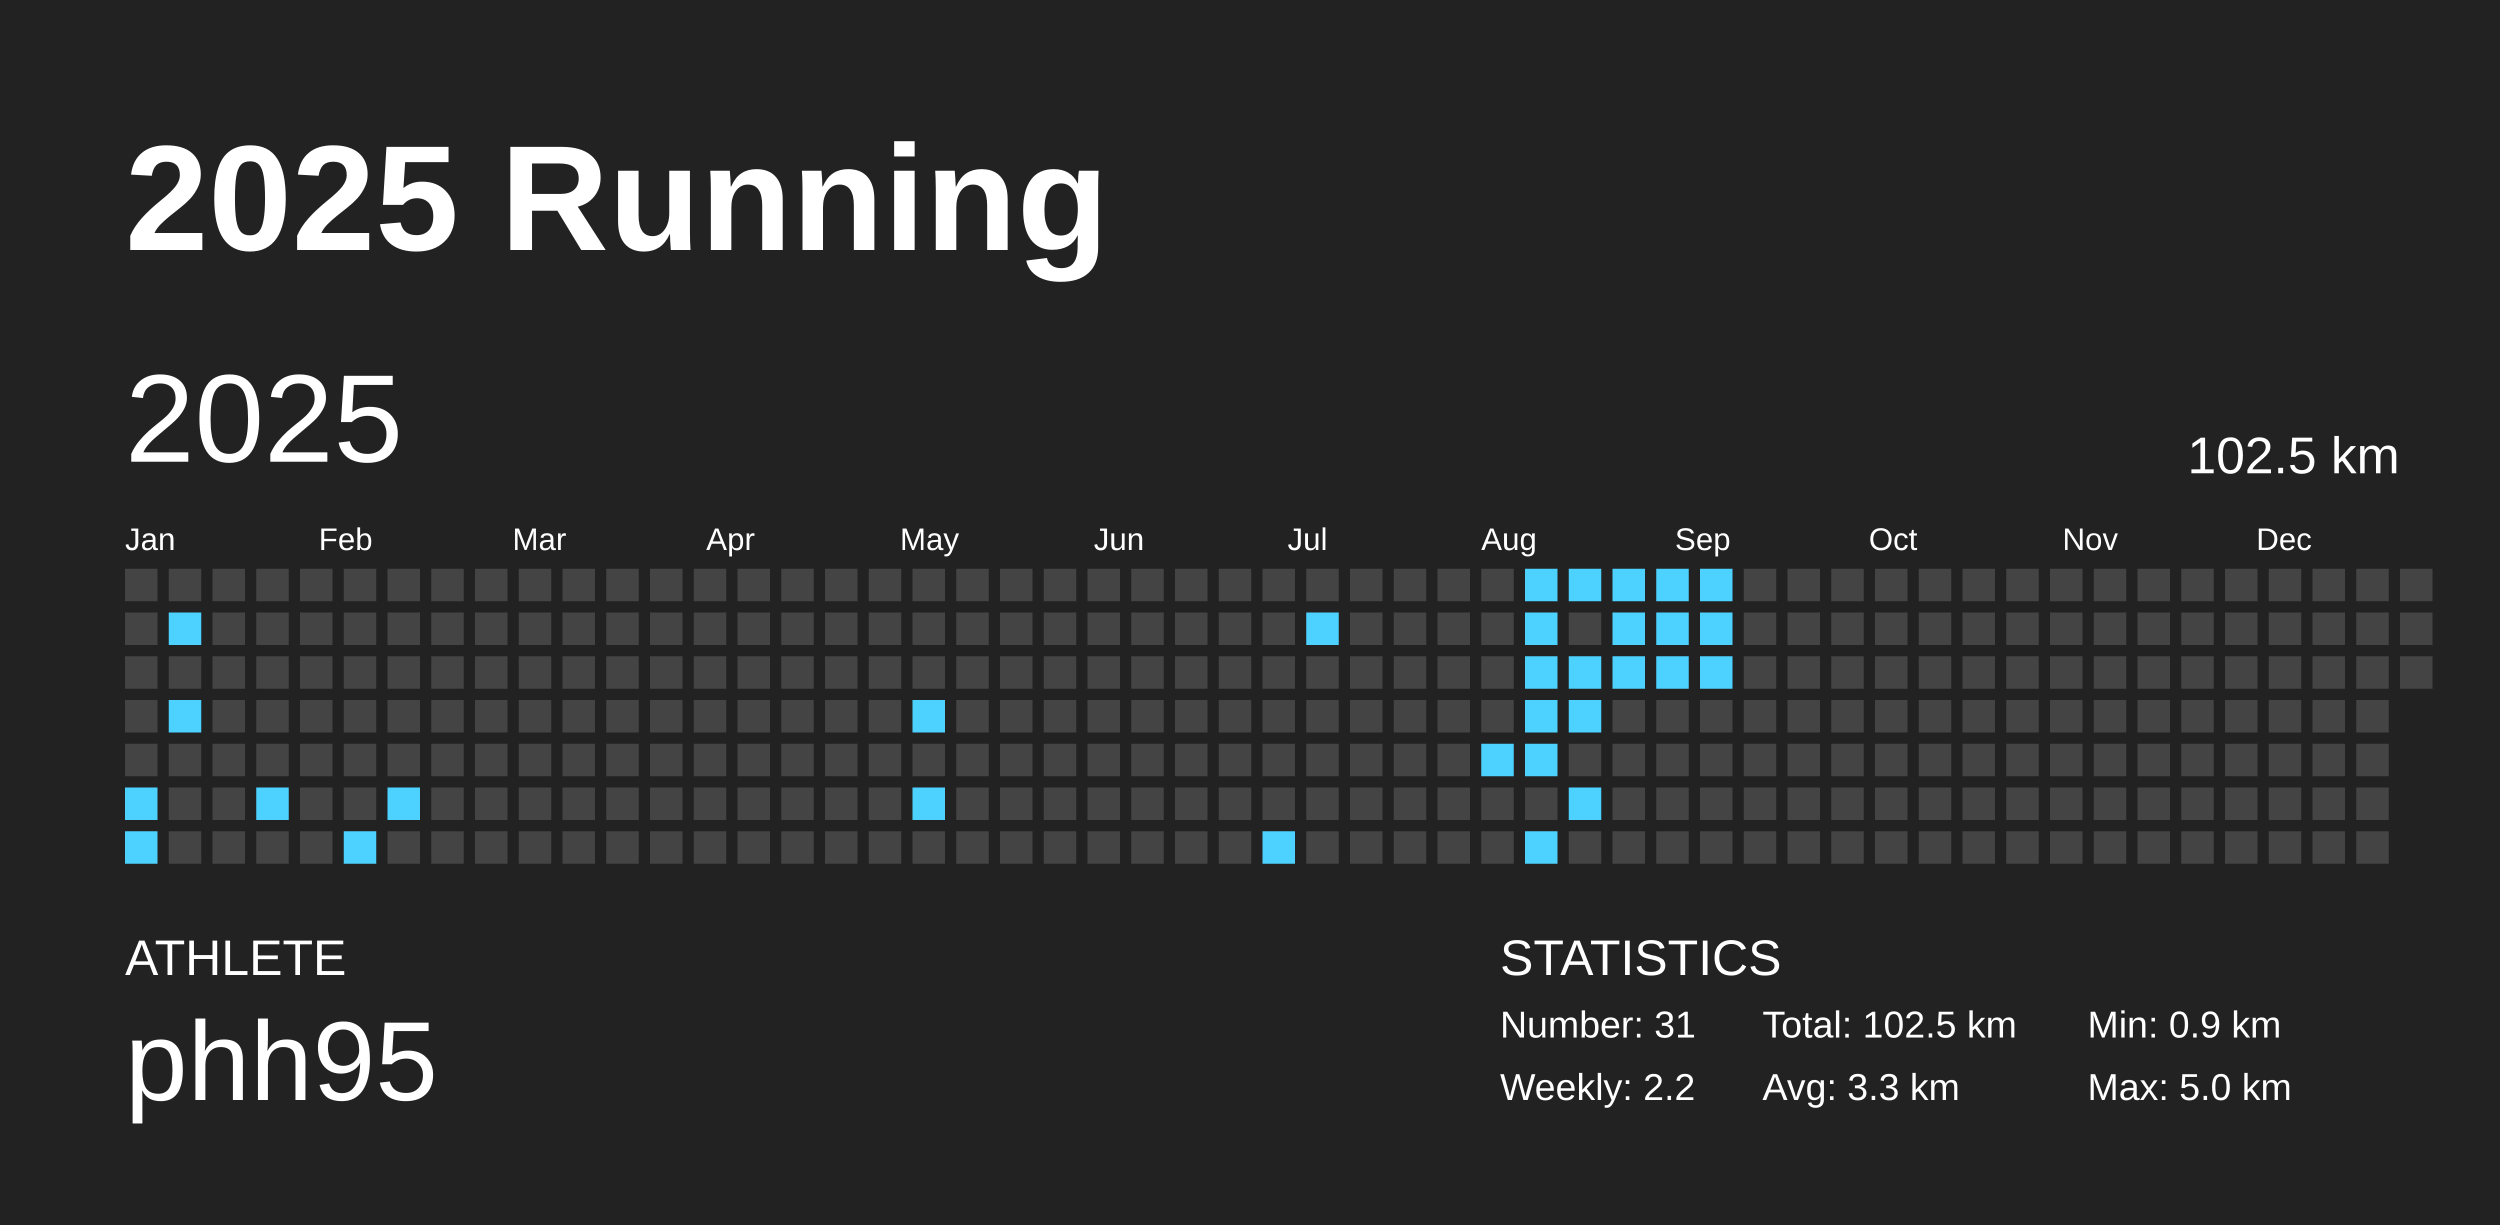
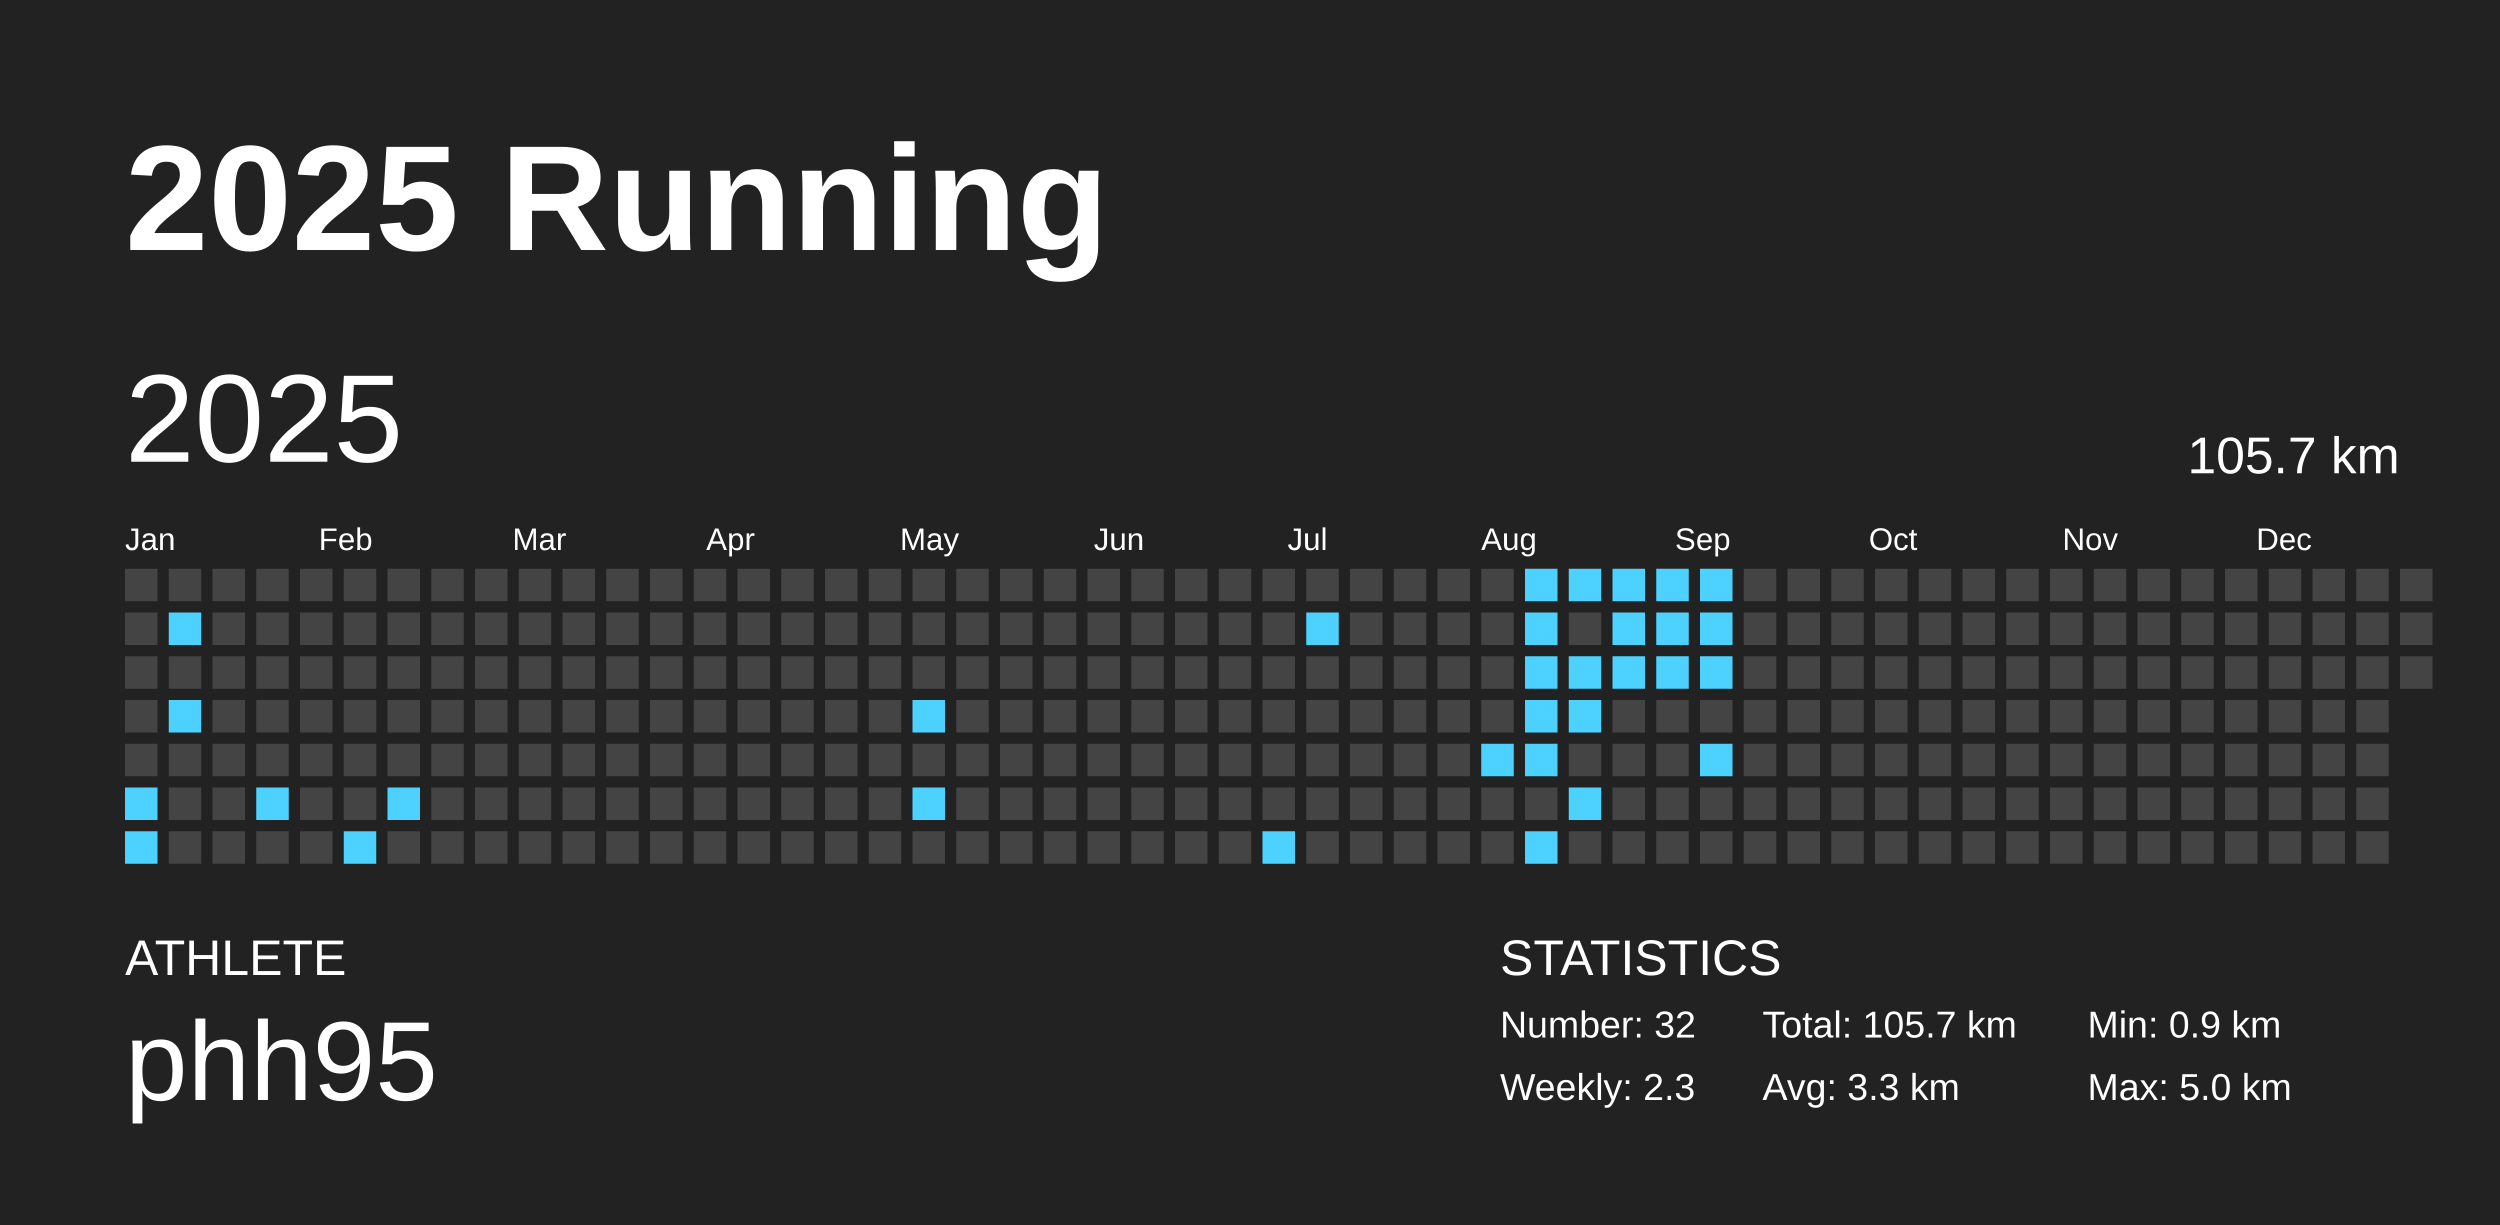
<svg xmlns="http://www.w3.org/2000/svg" baseProfile="full" height="98mm" version="1.1" viewBox="0,0,200,98" width="200mm">
  <defs />
  <rect fill="#222222" height="98" width="200" x="0" y="0" />
  <text fill="#FFFFFF" style="font-size:12px; font-family:Arial; font-weight:bold;" x="10" y="20">2025 Running</text>
  <text fill="#FFFFFF" style="font-size:4px; font-family:Arial" x="10" y="78">ATHLETE</text>
  <text fill="#FFFFFF" style="font-size:9px; font-family:Arial" x="10" y="88">phh95</text>
  <text fill="#FFFFFF" style="font-size:4px; font-family:Arial" x="120" y="78">STATISTICS</text>
-   <text fill="#FFFFFF" style="font-size:3px; font-family:Arial" x="120" y="83">Number: 31</text>
-   <text fill="#FFFFFF" style="font-size:3px; font-family:Arial" x="120" y="88">Weekly: 2.2</text>
-   <text fill="#FFFFFF" style="font-size:3px; font-family:Arial" x="141" y="83">Total: 102.5 km</text>
+   <text fill="#FFFFFF" style="font-size:3px; font-family:Arial" x="120" y="83">Number: 32</text>
+   <text fill="#FFFFFF" style="font-size:3px; font-family:Arial" x="120" y="88">Weekly: 2.3</text>
+   <text fill="#FFFFFF" style="font-size:3px; font-family:Arial" x="141" y="83">Total: 105.7 km</text>
  <text fill="#FFFFFF" style="font-size:3px; font-family:Arial" x="141" y="88">Avg: 3.3 km</text>
  <text fill="#FFFFFF" style="font-size:3px; font-family:Arial" x="167" y="83">Min: 0.9 km</text>
  <text fill="#FFFFFF" style="font-size:3px; font-family:Arial" x="167" y="88">Max: 5.0 km</text>
  <text dominant-baseline="hanging" fill="#FFFFFF" style="font-size:10.0px; font-family:Arial;" x="10" y="30">2025</text>
-   <text dominant-baseline="hanging" fill="#FFFFFF" style="font-size:4.125px; font-family:Arial;" x="175" y="35">102.5 km</text>
+   <text dominant-baseline="hanging" fill="#FFFFFF" style="font-size:4.125px; font-family:Arial;" x="175" y="35">105.7 km</text>
  <text fill="#FFFFFF" style="font-size:2.5px; font-family:Arial" x="10.0" y="44">Jan</text>
  <text fill="#FFFFFF" style="font-size:2.5px; font-family:Arial" x="25.5" y="44">Feb</text>
  <text fill="#FFFFFF" style="font-size:2.5px; font-family:Arial" x="41.0" y="44">Mar</text>
  <text fill="#FFFFFF" style="font-size:2.5px; font-family:Arial" x="56.5" y="44">Apr</text>
  <text fill="#FFFFFF" style="font-size:2.5px; font-family:Arial" x="72.0" y="44">May</text>
  <text fill="#FFFFFF" style="font-size:2.5px; font-family:Arial" x="87.5" y="44">Jun</text>
  <text fill="#FFFFFF" style="font-size:2.5px; font-family:Arial" x="103.0" y="44">Jul</text>
  <text fill="#FFFFFF" style="font-size:2.5px; font-family:Arial" x="118.5" y="44">Aug</text>
  <text fill="#FFFFFF" style="font-size:2.5px; font-family:Arial" x="134.0" y="44">Sep</text>
  <text fill="#FFFFFF" style="font-size:2.5px; font-family:Arial" x="149.5" y="44">Oct</text>
  <text fill="#FFFFFF" style="font-size:2.5px; font-family:Arial" x="165.0" y="44">Nov</text>
  <text fill="#FFFFFF" style="font-size:2.5px; font-family:Arial" x="180.5" y="44">Dec</text>
  <rect fill="#444444" height="2.6" width="2.6" x="10.0" y="45.5" />
  <rect fill="#444444" height="2.6" width="2.6" x="10.0" y="49.0" />
  <rect fill="#444444" height="2.6" width="2.6" x="10.0" y="52.5" />
  <rect fill="#444444" height="2.6" width="2.6" x="10.0" y="56.0" />
  <rect fill="#444444" height="2.6" width="2.6" x="10.0" y="59.5" />
  <rect fill="#4dd2ff" height="2.6" width="2.6" x="10.0" y="63.0" />
  <rect fill="#4dd2ff" height="2.6" width="2.6" x="10.0" y="66.5" />
  <rect fill="#444444" height="2.6" width="2.6" x="13.5" y="45.5" />
  <rect fill="#4dd2ff" height="2.6" width="2.6" x="13.5" y="49.0" />
  <rect fill="#444444" height="2.6" width="2.6" x="13.5" y="52.5" />
  <rect fill="#4dd2ff" height="2.6" width="2.6" x="13.5" y="56.0" />
  <rect fill="#444444" height="2.6" width="2.6" x="13.5" y="59.5" />
  <rect fill="#444444" height="2.6" width="2.6" x="13.5" y="63.0" />
  <rect fill="#444444" height="2.6" width="2.6" x="13.5" y="66.5" />
  <rect fill="#444444" height="2.6" width="2.6" x="17.0" y="45.5" />
  <rect fill="#444444" height="2.6" width="2.6" x="17.0" y="49.0" />
  <rect fill="#444444" height="2.6" width="2.6" x="17.0" y="52.5" />
  <rect fill="#444444" height="2.6" width="2.6" x="17.0" y="56.0" />
  <rect fill="#444444" height="2.6" width="2.6" x="17.0" y="59.5" />
  <rect fill="#444444" height="2.6" width="2.6" x="17.0" y="63.0" />
  <rect fill="#444444" height="2.6" width="2.6" x="17.0" y="66.5" />
  <rect fill="#444444" height="2.6" width="2.6" x="20.5" y="45.5" />
  <rect fill="#444444" height="2.6" width="2.6" x="20.5" y="49.0" />
  <rect fill="#444444" height="2.6" width="2.6" x="20.5" y="52.5" />
  <rect fill="#444444" height="2.6" width="2.6" x="20.5" y="56.0" />
  <rect fill="#444444" height="2.6" width="2.6" x="20.5" y="59.5" />
  <rect fill="#4dd2ff" height="2.6" width="2.6" x="20.5" y="63.0" />
  <rect fill="#444444" height="2.6" width="2.6" x="20.5" y="66.5" />
  <rect fill="#444444" height="2.6" width="2.6" x="24.0" y="45.5" />
  <rect fill="#444444" height="2.6" width="2.6" x="24.0" y="49.0" />
  <rect fill="#444444" height="2.6" width="2.6" x="24.0" y="52.5" />
  <rect fill="#444444" height="2.6" width="2.6" x="24.0" y="56.0" />
  <rect fill="#444444" height="2.6" width="2.6" x="24.0" y="59.5" />
  <rect fill="#444444" height="2.6" width="2.6" x="24.0" y="63.0" />
  <rect fill="#444444" height="2.6" width="2.6" x="24.0" y="66.5" />
  <rect fill="#444444" height="2.6" width="2.6" x="27.5" y="45.5" />
  <rect fill="#444444" height="2.6" width="2.6" x="27.5" y="49.0" />
  <rect fill="#444444" height="2.6" width="2.6" x="27.5" y="52.5" />
  <rect fill="#444444" height="2.6" width="2.6" x="27.5" y="56.0" />
  <rect fill="#444444" height="2.6" width="2.6" x="27.5" y="59.5" />
  <rect fill="#444444" height="2.6" width="2.6" x="27.5" y="63.0" />
  <rect fill="#4dd2ff" height="2.6" width="2.6" x="27.5" y="66.5" />
  <rect fill="#444444" height="2.6" width="2.6" x="31.0" y="45.5" />
  <rect fill="#444444" height="2.6" width="2.6" x="31.0" y="49.0" />
  <rect fill="#444444" height="2.6" width="2.6" x="31.0" y="52.5" />
  <rect fill="#444444" height="2.6" width="2.6" x="31.0" y="56.0" />
  <rect fill="#444444" height="2.6" width="2.6" x="31.0" y="59.5" />
  <rect fill="#4dd2ff" height="2.6" width="2.6" x="31.0" y="63.0" />
  <rect fill="#444444" height="2.6" width="2.6" x="31.0" y="66.5" />
  <rect fill="#444444" height="2.6" width="2.6" x="34.5" y="45.5" />
  <rect fill="#444444" height="2.6" width="2.6" x="34.5" y="49.0" />
  <rect fill="#444444" height="2.6" width="2.6" x="34.5" y="52.5" />
  <rect fill="#444444" height="2.6" width="2.6" x="34.5" y="56.0" />
  <rect fill="#444444" height="2.6" width="2.6" x="34.5" y="59.5" />
  <rect fill="#444444" height="2.6" width="2.6" x="34.5" y="63.0" />
  <rect fill="#444444" height="2.6" width="2.6" x="34.5" y="66.5" />
  <rect fill="#444444" height="2.6" width="2.6" x="38.0" y="45.5" />
  <rect fill="#444444" height="2.6" width="2.6" x="38.0" y="49.0" />
  <rect fill="#444444" height="2.6" width="2.6" x="38.0" y="52.5" />
  <rect fill="#444444" height="2.6" width="2.6" x="38.0" y="56.0" />
  <rect fill="#444444" height="2.6" width="2.6" x="38.0" y="59.5" />
  <rect fill="#444444" height="2.6" width="2.6" x="38.0" y="63.0" />
  <rect fill="#444444" height="2.6" width="2.6" x="38.0" y="66.5" />
  <rect fill="#444444" height="2.6" width="2.6" x="41.5" y="45.5" />
  <rect fill="#444444" height="2.6" width="2.6" x="41.5" y="49.0" />
  <rect fill="#444444" height="2.6" width="2.6" x="41.5" y="52.5" />
  <rect fill="#444444" height="2.6" width="2.6" x="41.5" y="56.0" />
  <rect fill="#444444" height="2.6" width="2.6" x="41.5" y="59.5" />
  <rect fill="#444444" height="2.6" width="2.6" x="41.5" y="63.0" />
  <rect fill="#444444" height="2.6" width="2.6" x="41.5" y="66.5" />
  <rect fill="#444444" height="2.6" width="2.6" x="45.0" y="45.5" />
  <rect fill="#444444" height="2.6" width="2.6" x="45.0" y="49.0" />
  <rect fill="#444444" height="2.6" width="2.6" x="45.0" y="52.5" />
  <rect fill="#444444" height="2.6" width="2.6" x="45.0" y="56.0" />
  <rect fill="#444444" height="2.6" width="2.6" x="45.0" y="59.5" />
  <rect fill="#444444" height="2.6" width="2.6" x="45.0" y="63.0" />
  <rect fill="#444444" height="2.6" width="2.6" x="45.0" y="66.5" />
  <rect fill="#444444" height="2.6" width="2.6" x="48.5" y="45.5" />
  <rect fill="#444444" height="2.6" width="2.6" x="48.5" y="49.0" />
  <rect fill="#444444" height="2.6" width="2.6" x="48.5" y="52.5" />
  <rect fill="#444444" height="2.6" width="2.6" x="48.5" y="56.0" />
  <rect fill="#444444" height="2.6" width="2.6" x="48.5" y="59.5" />
  <rect fill="#444444" height="2.6" width="2.6" x="48.5" y="63.0" />
  <rect fill="#444444" height="2.6" width="2.6" x="48.5" y="66.5" />
  <rect fill="#444444" height="2.6" width="2.6" x="52.0" y="45.5" />
  <rect fill="#444444" height="2.6" width="2.6" x="52.0" y="49.0" />
  <rect fill="#444444" height="2.6" width="2.6" x="52.0" y="52.5" />
  <rect fill="#444444" height="2.6" width="2.6" x="52.0" y="56.0" />
  <rect fill="#444444" height="2.6" width="2.6" x="52.0" y="59.5" />
  <rect fill="#444444" height="2.6" width="2.6" x="52.0" y="63.0" />
  <rect fill="#444444" height="2.6" width="2.6" x="52.0" y="66.5" />
  <rect fill="#444444" height="2.6" width="2.6" x="55.5" y="45.5" />
  <rect fill="#444444" height="2.6" width="2.6" x="55.5" y="49.0" />
  <rect fill="#444444" height="2.6" width="2.6" x="55.5" y="52.5" />
  <rect fill="#444444" height="2.6" width="2.6" x="55.5" y="56.0" />
  <rect fill="#444444" height="2.6" width="2.6" x="55.5" y="59.5" />
  <rect fill="#444444" height="2.6" width="2.6" x="55.5" y="63.0" />
  <rect fill="#444444" height="2.6" width="2.6" x="55.5" y="66.5" />
  <rect fill="#444444" height="2.6" width="2.6" x="59.0" y="45.5" />
  <rect fill="#444444" height="2.6" width="2.6" x="59.0" y="49.0" />
  <rect fill="#444444" height="2.6" width="2.6" x="59.0" y="52.5" />
  <rect fill="#444444" height="2.6" width="2.6" x="59.0" y="56.0" />
  <rect fill="#444444" height="2.6" width="2.6" x="59.0" y="59.5" />
  <rect fill="#444444" height="2.6" width="2.6" x="59.0" y="63.0" />
  <rect fill="#444444" height="2.6" width="2.6" x="59.0" y="66.5" />
  <rect fill="#444444" height="2.6" width="2.6" x="62.5" y="45.5" />
  <rect fill="#444444" height="2.6" width="2.6" x="62.5" y="49.0" />
  <rect fill="#444444" height="2.6" width="2.6" x="62.5" y="52.5" />
  <rect fill="#444444" height="2.6" width="2.6" x="62.5" y="56.0" />
  <rect fill="#444444" height="2.6" width="2.6" x="62.5" y="59.5" />
  <rect fill="#444444" height="2.6" width="2.6" x="62.5" y="63.0" />
  <rect fill="#444444" height="2.6" width="2.6" x="62.5" y="66.5" />
  <rect fill="#444444" height="2.6" width="2.6" x="66.0" y="45.5" />
  <rect fill="#444444" height="2.6" width="2.6" x="66.0" y="49.0" />
  <rect fill="#444444" height="2.6" width="2.6" x="66.0" y="52.5" />
  <rect fill="#444444" height="2.6" width="2.6" x="66.0" y="56.0" />
  <rect fill="#444444" height="2.6" width="2.6" x="66.0" y="59.5" />
  <rect fill="#444444" height="2.6" width="2.6" x="66.0" y="63.0" />
  <rect fill="#444444" height="2.6" width="2.6" x="66.0" y="66.5" />
  <rect fill="#444444" height="2.6" width="2.6" x="69.5" y="45.5" />
  <rect fill="#444444" height="2.6" width="2.6" x="69.5" y="49.0" />
  <rect fill="#444444" height="2.6" width="2.6" x="69.5" y="52.5" />
  <rect fill="#444444" height="2.6" width="2.6" x="69.5" y="56.0" />
  <rect fill="#444444" height="2.6" width="2.6" x="69.5" y="59.5" />
  <rect fill="#444444" height="2.6" width="2.6" x="69.5" y="63.0" />
  <rect fill="#444444" height="2.6" width="2.6" x="69.5" y="66.5" />
  <rect fill="#444444" height="2.6" width="2.6" x="73.0" y="45.5" />
  <rect fill="#444444" height="2.6" width="2.6" x="73.0" y="49.0" />
  <rect fill="#444444" height="2.6" width="2.6" x="73.0" y="52.5" />
  <rect fill="#4dd2ff" height="2.6" width="2.6" x="73.0" y="56.0" />
  <rect fill="#444444" height="2.6" width="2.6" x="73.0" y="59.5" />
  <rect fill="#4dd2ff" height="2.6" width="2.6" x="73.0" y="63.0" />
  <rect fill="#444444" height="2.6" width="2.6" x="73.0" y="66.5" />
  <rect fill="#444444" height="2.6" width="2.6" x="76.5" y="45.5" />
  <rect fill="#444444" height="2.6" width="2.6" x="76.5" y="49.0" />
  <rect fill="#444444" height="2.6" width="2.6" x="76.5" y="52.5" />
  <rect fill="#444444" height="2.6" width="2.6" x="76.5" y="56.0" />
  <rect fill="#444444" height="2.6" width="2.6" x="76.5" y="59.5" />
  <rect fill="#444444" height="2.6" width="2.6" x="76.5" y="63.0" />
  <rect fill="#444444" height="2.6" width="2.6" x="76.5" y="66.5" />
  <rect fill="#444444" height="2.6" width="2.6" x="80.0" y="45.5" />
  <rect fill="#444444" height="2.6" width="2.6" x="80.0" y="49.0" />
  <rect fill="#444444" height="2.6" width="2.6" x="80.0" y="52.5" />
  <rect fill="#444444" height="2.6" width="2.6" x="80.0" y="56.0" />
  <rect fill="#444444" height="2.6" width="2.6" x="80.0" y="59.5" />
  <rect fill="#444444" height="2.6" width="2.6" x="80.0" y="63.0" />
  <rect fill="#444444" height="2.6" width="2.6" x="80.0" y="66.5" />
  <rect fill="#444444" height="2.6" width="2.6" x="83.5" y="45.5" />
  <rect fill="#444444" height="2.6" width="2.6" x="83.5" y="49.0" />
  <rect fill="#444444" height="2.6" width="2.6" x="83.5" y="52.5" />
  <rect fill="#444444" height="2.6" width="2.6" x="83.5" y="56.0" />
  <rect fill="#444444" height="2.6" width="2.6" x="83.5" y="59.5" />
  <rect fill="#444444" height="2.6" width="2.6" x="83.5" y="63.0" />
  <rect fill="#444444" height="2.6" width="2.6" x="83.5" y="66.5" />
  <rect fill="#444444" height="2.6" width="2.6" x="87.0" y="45.5" />
  <rect fill="#444444" height="2.6" width="2.6" x="87.0" y="49.0" />
  <rect fill="#444444" height="2.6" width="2.6" x="87.0" y="52.5" />
  <rect fill="#444444" height="2.6" width="2.6" x="87.0" y="56.0" />
  <rect fill="#444444" height="2.6" width="2.6" x="87.0" y="59.5" />
  <rect fill="#444444" height="2.6" width="2.6" x="87.0" y="63.0" />
  <rect fill="#444444" height="2.6" width="2.6" x="87.0" y="66.5" />
  <rect fill="#444444" height="2.6" width="2.6" x="90.5" y="45.5" />
  <rect fill="#444444" height="2.6" width="2.6" x="90.5" y="49.0" />
  <rect fill="#444444" height="2.6" width="2.6" x="90.5" y="52.5" />
  <rect fill="#444444" height="2.6" width="2.6" x="90.5" y="56.0" />
  <rect fill="#444444" height="2.6" width="2.6" x="90.5" y="59.5" />
  <rect fill="#444444" height="2.6" width="2.6" x="90.5" y="63.0" />
  <rect fill="#444444" height="2.6" width="2.6" x="90.5" y="66.5" />
  <rect fill="#444444" height="2.6" width="2.6" x="94.0" y="45.5" />
  <rect fill="#444444" height="2.6" width="2.6" x="94.0" y="49.0" />
  <rect fill="#444444" height="2.6" width="2.6" x="94.0" y="52.5" />
  <rect fill="#444444" height="2.6" width="2.6" x="94.0" y="56.0" />
  <rect fill="#444444" height="2.6" width="2.6" x="94.0" y="59.5" />
  <rect fill="#444444" height="2.6" width="2.6" x="94.0" y="63.0" />
  <rect fill="#444444" height="2.6" width="2.6" x="94.0" y="66.5" />
  <rect fill="#444444" height="2.6" width="2.6" x="97.5" y="45.5" />
  <rect fill="#444444" height="2.6" width="2.6" x="97.5" y="49.0" />
  <rect fill="#444444" height="2.6" width="2.6" x="97.5" y="52.5" />
  <rect fill="#444444" height="2.6" width="2.6" x="97.5" y="56.0" />
  <rect fill="#444444" height="2.6" width="2.6" x="97.5" y="59.5" />
  <rect fill="#444444" height="2.6" width="2.6" x="97.5" y="63.0" />
  <rect fill="#444444" height="2.6" width="2.6" x="97.5" y="66.5" />
  <rect fill="#444444" height="2.6" width="2.6" x="101.0" y="45.5" />
  <rect fill="#444444" height="2.6" width="2.6" x="101.0" y="49.0" />
  <rect fill="#444444" height="2.6" width="2.6" x="101.0" y="52.5" />
  <rect fill="#444444" height="2.6" width="2.6" x="101.0" y="56.0" />
  <rect fill="#444444" height="2.6" width="2.6" x="101.0" y="59.5" />
  <rect fill="#444444" height="2.6" width="2.6" x="101.0" y="63.0" />
  <rect fill="#4dd2ff" height="2.6" width="2.6" x="101.0" y="66.5" />
  <rect fill="#444444" height="2.6" width="2.6" x="104.5" y="45.5" />
  <rect fill="#4dd2ff" height="2.6" width="2.6" x="104.5" y="49.0" />
  <rect fill="#444444" height="2.6" width="2.6" x="104.5" y="52.5" />
  <rect fill="#444444" height="2.6" width="2.6" x="104.5" y="56.0" />
  <rect fill="#444444" height="2.6" width="2.6" x="104.5" y="59.5" />
  <rect fill="#444444" height="2.6" width="2.6" x="104.5" y="63.0" />
  <rect fill="#444444" height="2.6" width="2.6" x="104.5" y="66.5" />
  <rect fill="#444444" height="2.6" width="2.6" x="108.0" y="45.5" />
  <rect fill="#444444" height="2.6" width="2.6" x="108.0" y="49.0" />
  <rect fill="#444444" height="2.6" width="2.6" x="108.0" y="52.5" />
  <rect fill="#444444" height="2.6" width="2.6" x="108.0" y="56.0" />
  <rect fill="#444444" height="2.6" width="2.6" x="108.0" y="59.5" />
  <rect fill="#444444" height="2.6" width="2.6" x="108.0" y="63.0" />
  <rect fill="#444444" height="2.6" width="2.6" x="108.0" y="66.5" />
  <rect fill="#444444" height="2.6" width="2.6" x="111.5" y="45.5" />
  <rect fill="#444444" height="2.6" width="2.6" x="111.5" y="49.0" />
  <rect fill="#444444" height="2.6" width="2.6" x="111.5" y="52.5" />
  <rect fill="#444444" height="2.6" width="2.6" x="111.5" y="56.0" />
  <rect fill="#444444" height="2.6" width="2.6" x="111.5" y="59.5" />
  <rect fill="#444444" height="2.6" width="2.6" x="111.5" y="63.0" />
  <rect fill="#444444" height="2.6" width="2.6" x="111.5" y="66.5" />
  <rect fill="#444444" height="2.6" width="2.6" x="115.0" y="45.5" />
  <rect fill="#444444" height="2.6" width="2.6" x="115.0" y="49.0" />
  <rect fill="#444444" height="2.6" width="2.6" x="115.0" y="52.5" />
  <rect fill="#444444" height="2.6" width="2.6" x="115.0" y="56.0" />
  <rect fill="#444444" height="2.6" width="2.6" x="115.0" y="59.5" />
  <rect fill="#444444" height="2.6" width="2.6" x="115.0" y="63.0" />
  <rect fill="#444444" height="2.6" width="2.6" x="115.0" y="66.5" />
  <rect fill="#444444" height="2.6" width="2.6" x="118.5" y="45.5" />
  <rect fill="#444444" height="2.6" width="2.6" x="118.5" y="49.0" />
  <rect fill="#444444" height="2.6" width="2.6" x="118.5" y="52.5" />
  <rect fill="#444444" height="2.6" width="2.6" x="118.5" y="56.0" />
  <rect fill="#4dd2ff" height="2.6" width="2.6" x="118.5" y="59.5" />
  <rect fill="#444444" height="2.6" width="2.6" x="118.5" y="63.0" />
  <rect fill="#444444" height="2.6" width="2.6" x="118.5" y="66.5" />
  <rect fill="#4dd2ff" height="2.6" width="2.6" x="122.0" y="45.5" />
  <rect fill="#4dd2ff" height="2.6" width="2.6" x="122.0" y="49.0" />
  <rect fill="#4dd2ff" height="2.6" width="2.6" x="122.0" y="52.5" />
  <rect fill="#4dd2ff" height="2.6" width="2.6" x="122.0" y="56.0" />
  <rect fill="#4dd2ff" height="2.6" width="2.6" x="122.0" y="59.5" />
  <rect fill="#444444" height="2.6" width="2.6" x="122.0" y="63.0" />
  <rect fill="#4dd2ff" height="2.6" width="2.6" x="122.0" y="66.5" />
  <rect fill="#4dd2ff" height="2.6" width="2.6" x="125.5" y="45.5" />
  <rect fill="#444444" height="2.6" width="2.6" x="125.5" y="49.0" />
  <rect fill="#4dd2ff" height="2.6" width="2.6" x="125.5" y="52.5" />
  <rect fill="#4dd2ff" height="2.6" width="2.6" x="125.5" y="56.0" />
  <rect fill="#444444" height="2.6" width="2.6" x="125.5" y="59.5" />
  <rect fill="#4dd2ff" height="2.6" width="2.6" x="125.5" y="63.0" />
  <rect fill="#444444" height="2.6" width="2.6" x="125.5" y="66.5" />
  <rect fill="#4dd2ff" height="2.6" width="2.6" x="129.0" y="45.5" />
  <rect fill="#4dd2ff" height="2.6" width="2.6" x="129.0" y="49.0" />
  <rect fill="#4dd2ff" height="2.6" width="2.6" x="129.0" y="52.5" />
  <rect fill="#444444" height="2.6" width="2.6" x="129.0" y="56.0" />
  <rect fill="#444444" height="2.6" width="2.6" x="129.0" y="59.5" />
  <rect fill="#444444" height="2.6" width="2.6" x="129.0" y="63.0" />
  <rect fill="#444444" height="2.6" width="2.6" x="129.0" y="66.5" />
  <rect fill="#4dd2ff" height="2.6" width="2.6" x="132.5" y="45.5" />
  <rect fill="#4dd2ff" height="2.6" width="2.6" x="132.5" y="49.0" />
  <rect fill="#4dd2ff" height="2.6" width="2.6" x="132.5" y="52.5" />
  <rect fill="#444444" height="2.6" width="2.6" x="132.5" y="56.0" />
  <rect fill="#444444" height="2.6" width="2.6" x="132.5" y="59.5" />
  <rect fill="#444444" height="2.6" width="2.6" x="132.5" y="63.0" />
  <rect fill="#444444" height="2.6" width="2.6" x="132.5" y="66.5" />
  <rect fill="#4dd2ff" height="2.6" width="2.6" x="136.0" y="45.5" />
  <rect fill="#4dd2ff" height="2.6" width="2.6" x="136.0" y="49.0" />
  <rect fill="#4dd2ff" height="2.6" width="2.6" x="136.0" y="52.5" />
  <rect fill="#444444" height="2.6" width="2.6" x="136.0" y="56.0" />
-   <rect fill="#444444" height="2.6" width="2.6" x="136.0" y="59.5" />
+   <rect fill="#4dd2ff" height="2.6" width="2.6" x="136.0" y="59.5" />
  <rect fill="#444444" height="2.6" width="2.6" x="136.0" y="63.0" />
  <rect fill="#444444" height="2.6" width="2.6" x="136.0" y="66.5" />
  <rect fill="#444444" height="2.6" width="2.6" x="139.5" y="45.5" />
  <rect fill="#444444" height="2.6" width="2.6" x="139.5" y="49.0" />
  <rect fill="#444444" height="2.6" width="2.6" x="139.5" y="52.5" />
  <rect fill="#444444" height="2.6" width="2.6" x="139.5" y="56.0" />
  <rect fill="#444444" height="2.6" width="2.6" x="139.5" y="59.5" />
  <rect fill="#444444" height="2.6" width="2.6" x="139.5" y="63.0" />
  <rect fill="#444444" height="2.6" width="2.6" x="139.5" y="66.5" />
  <rect fill="#444444" height="2.6" width="2.6" x="143.0" y="45.5" />
  <rect fill="#444444" height="2.6" width="2.6" x="143.0" y="49.0" />
  <rect fill="#444444" height="2.6" width="2.6" x="143.0" y="52.5" />
  <rect fill="#444444" height="2.6" width="2.6" x="143.0" y="56.0" />
  <rect fill="#444444" height="2.6" width="2.6" x="143.0" y="59.5" />
  <rect fill="#444444" height="2.6" width="2.6" x="143.0" y="63.0" />
  <rect fill="#444444" height="2.6" width="2.6" x="143.0" y="66.5" />
  <rect fill="#444444" height="2.6" width="2.6" x="146.5" y="45.5" />
  <rect fill="#444444" height="2.6" width="2.6" x="146.5" y="49.0" />
  <rect fill="#444444" height="2.6" width="2.6" x="146.5" y="52.5" />
  <rect fill="#444444" height="2.6" width="2.6" x="146.5" y="56.0" />
  <rect fill="#444444" height="2.6" width="2.6" x="146.5" y="59.5" />
  <rect fill="#444444" height="2.6" width="2.6" x="146.5" y="63.0" />
  <rect fill="#444444" height="2.6" width="2.6" x="146.5" y="66.5" />
  <rect fill="#444444" height="2.6" width="2.6" x="150.0" y="45.5" />
  <rect fill="#444444" height="2.6" width="2.6" x="150.0" y="49.0" />
  <rect fill="#444444" height="2.6" width="2.6" x="150.0" y="52.5" />
  <rect fill="#444444" height="2.6" width="2.6" x="150.0" y="56.0" />
  <rect fill="#444444" height="2.6" width="2.6" x="150.0" y="59.5" />
  <rect fill="#444444" height="2.6" width="2.6" x="150.0" y="63.0" />
  <rect fill="#444444" height="2.6" width="2.6" x="150.0" y="66.5" />
  <rect fill="#444444" height="2.6" width="2.6" x="153.5" y="45.5" />
  <rect fill="#444444" height="2.6" width="2.6" x="153.5" y="49.0" />
  <rect fill="#444444" height="2.6" width="2.6" x="153.5" y="52.5" />
  <rect fill="#444444" height="2.6" width="2.6" x="153.5" y="56.0" />
  <rect fill="#444444" height="2.6" width="2.6" x="153.5" y="59.5" />
  <rect fill="#444444" height="2.6" width="2.6" x="153.5" y="63.0" />
  <rect fill="#444444" height="2.6" width="2.6" x="153.5" y="66.5" />
  <rect fill="#444444" height="2.6" width="2.6" x="157.0" y="45.5" />
  <rect fill="#444444" height="2.6" width="2.6" x="157.0" y="49.0" />
  <rect fill="#444444" height="2.6" width="2.6" x="157.0" y="52.5" />
  <rect fill="#444444" height="2.6" width="2.6" x="157.0" y="56.0" />
  <rect fill="#444444" height="2.6" width="2.6" x="157.0" y="59.5" />
  <rect fill="#444444" height="2.6" width="2.6" x="157.0" y="63.0" />
  <rect fill="#444444" height="2.6" width="2.6" x="157.0" y="66.5" />
  <rect fill="#444444" height="2.6" width="2.6" x="160.5" y="45.5" />
  <rect fill="#444444" height="2.6" width="2.6" x="160.5" y="49.0" />
  <rect fill="#444444" height="2.6" width="2.6" x="160.5" y="52.5" />
  <rect fill="#444444" height="2.6" width="2.6" x="160.5" y="56.0" />
  <rect fill="#444444" height="2.6" width="2.6" x="160.5" y="59.5" />
  <rect fill="#444444" height="2.6" width="2.6" x="160.5" y="63.0" />
  <rect fill="#444444" height="2.6" width="2.6" x="160.5" y="66.5" />
  <rect fill="#444444" height="2.6" width="2.6" x="164.0" y="45.5" />
  <rect fill="#444444" height="2.6" width="2.6" x="164.0" y="49.0" />
  <rect fill="#444444" height="2.6" width="2.6" x="164.0" y="52.5" />
  <rect fill="#444444" height="2.6" width="2.6" x="164.0" y="56.0" />
  <rect fill="#444444" height="2.6" width="2.6" x="164.0" y="59.5" />
  <rect fill="#444444" height="2.6" width="2.6" x="164.0" y="63.0" />
  <rect fill="#444444" height="2.6" width="2.6" x="164.0" y="66.5" />
  <rect fill="#444444" height="2.6" width="2.6" x="167.5" y="45.5" />
  <rect fill="#444444" height="2.6" width="2.6" x="167.5" y="49.0" />
  <rect fill="#444444" height="2.6" width="2.6" x="167.5" y="52.5" />
  <rect fill="#444444" height="2.6" width="2.6" x="167.5" y="56.0" />
  <rect fill="#444444" height="2.6" width="2.6" x="167.5" y="59.5" />
  <rect fill="#444444" height="2.6" width="2.6" x="167.5" y="63.0" />
  <rect fill="#444444" height="2.6" width="2.6" x="167.5" y="66.5" />
  <rect fill="#444444" height="2.6" width="2.6" x="171.0" y="45.5" />
  <rect fill="#444444" height="2.6" width="2.6" x="171.0" y="49.0" />
  <rect fill="#444444" height="2.6" width="2.6" x="171.0" y="52.5" />
  <rect fill="#444444" height="2.6" width="2.6" x="171.0" y="56.0" />
  <rect fill="#444444" height="2.6" width="2.6" x="171.0" y="59.5" />
  <rect fill="#444444" height="2.6" width="2.6" x="171.0" y="63.0" />
  <rect fill="#444444" height="2.6" width="2.6" x="171.0" y="66.5" />
  <rect fill="#444444" height="2.6" width="2.6" x="174.5" y="45.5" />
  <rect fill="#444444" height="2.6" width="2.6" x="174.5" y="49.0" />
  <rect fill="#444444" height="2.6" width="2.6" x="174.5" y="52.5" />
  <rect fill="#444444" height="2.6" width="2.6" x="174.5" y="56.0" />
  <rect fill="#444444" height="2.6" width="2.6" x="174.5" y="59.5" />
  <rect fill="#444444" height="2.6" width="2.6" x="174.5" y="63.0" />
  <rect fill="#444444" height="2.6" width="2.6" x="174.5" y="66.5" />
  <rect fill="#444444" height="2.6" width="2.6" x="178.0" y="45.5" />
  <rect fill="#444444" height="2.6" width="2.6" x="178.0" y="49.0" />
  <rect fill="#444444" height="2.6" width="2.6" x="178.0" y="52.5" />
  <rect fill="#444444" height="2.6" width="2.6" x="178.0" y="56.0" />
  <rect fill="#444444" height="2.6" width="2.6" x="178.0" y="59.5" />
  <rect fill="#444444" height="2.6" width="2.6" x="178.0" y="63.0" />
  <rect fill="#444444" height="2.6" width="2.6" x="178.0" y="66.5" />
  <rect fill="#444444" height="2.6" width="2.6" x="181.5" y="45.5" />
  <rect fill="#444444" height="2.6" width="2.6" x="181.5" y="49.0" />
  <rect fill="#444444" height="2.6" width="2.6" x="181.5" y="52.5" />
  <rect fill="#444444" height="2.6" width="2.6" x="181.5" y="56.0" />
  <rect fill="#444444" height="2.6" width="2.6" x="181.5" y="59.5" />
  <rect fill="#444444" height="2.6" width="2.6" x="181.5" y="63.0" />
  <rect fill="#444444" height="2.6" width="2.6" x="181.5" y="66.5" />
  <rect fill="#444444" height="2.6" width="2.6" x="185.0" y="45.5" />
  <rect fill="#444444" height="2.6" width="2.6" x="185.0" y="49.0" />
  <rect fill="#444444" height="2.6" width="2.6" x="185.0" y="52.5" />
  <rect fill="#444444" height="2.6" width="2.6" x="185.0" y="56.0" />
  <rect fill="#444444" height="2.6" width="2.6" x="185.0" y="59.5" />
  <rect fill="#444444" height="2.6" width="2.6" x="185.0" y="63.0" />
  <rect fill="#444444" height="2.6" width="2.6" x="185.0" y="66.5" />
  <rect fill="#444444" height="2.6" width="2.6" x="188.5" y="45.5" />
  <rect fill="#444444" height="2.6" width="2.6" x="188.5" y="49.0" />
  <rect fill="#444444" height="2.6" width="2.6" x="188.5" y="52.5" />
  <rect fill="#444444" height="2.6" width="2.6" x="188.5" y="56.0" />
  <rect fill="#444444" height="2.6" width="2.6" x="188.5" y="59.5" />
  <rect fill="#444444" height="2.6" width="2.6" x="188.5" y="63.0" />
  <rect fill="#444444" height="2.6" width="2.6" x="188.5" y="66.5" />
  <rect fill="#444444" height="2.6" width="2.6" x="192.0" y="45.5" />
  <rect fill="#444444" height="2.6" width="2.6" x="192.0" y="49.0" />
  <rect fill="#444444" height="2.6" width="2.6" x="192.0" y="52.5" />
</svg>
